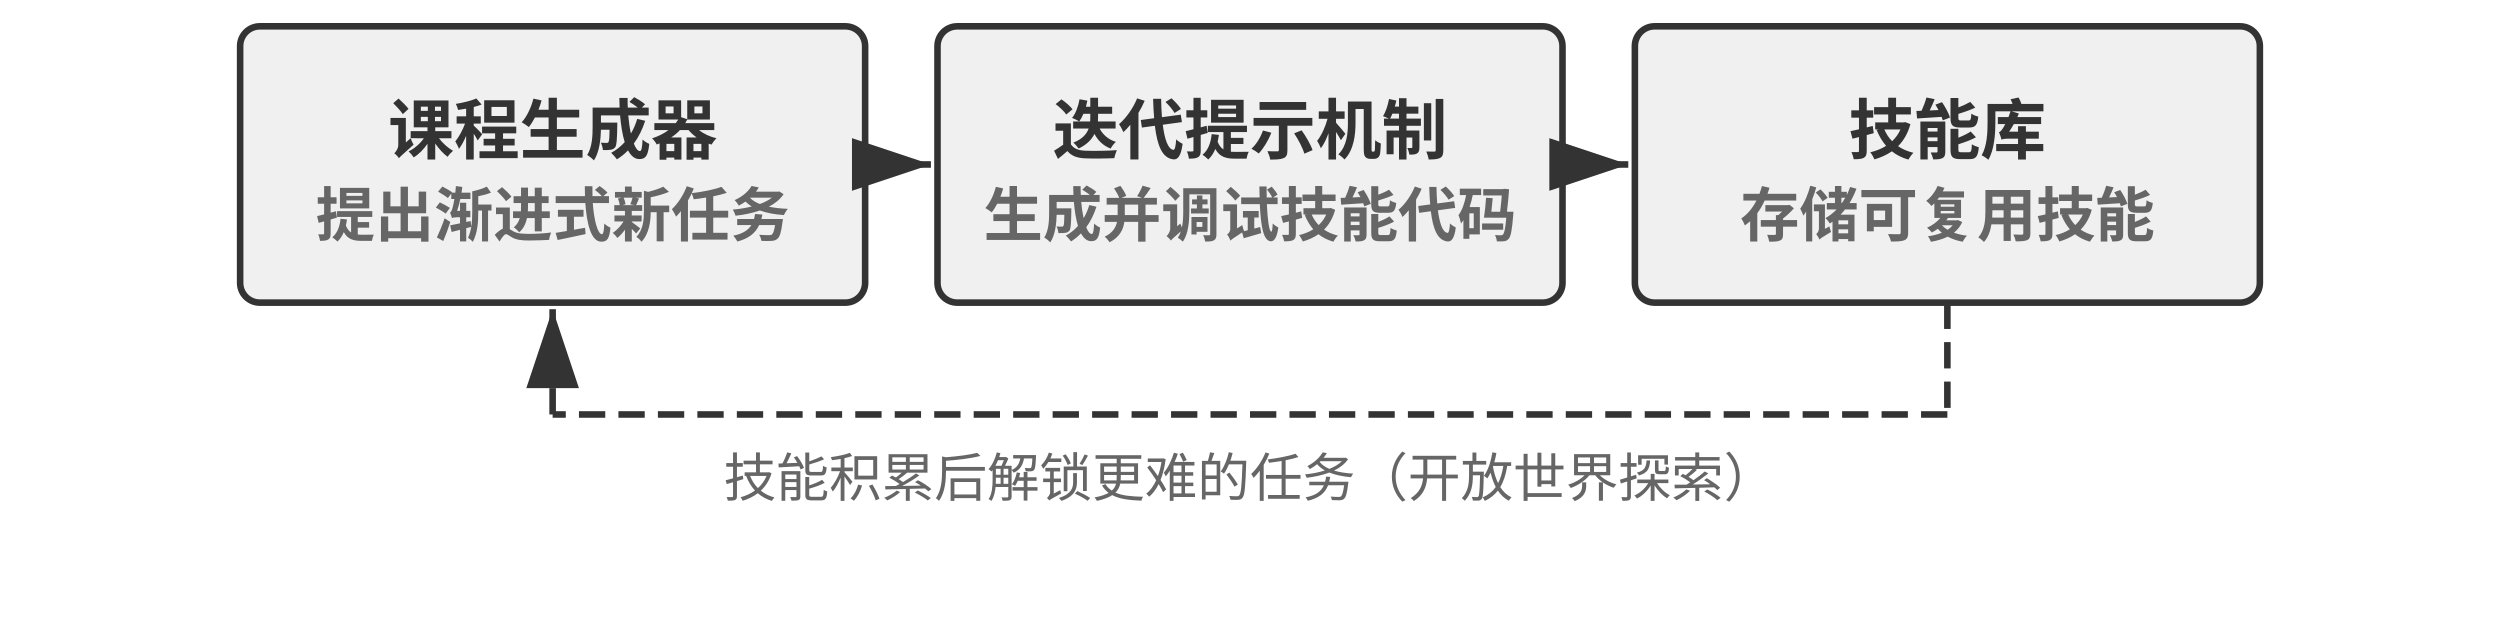
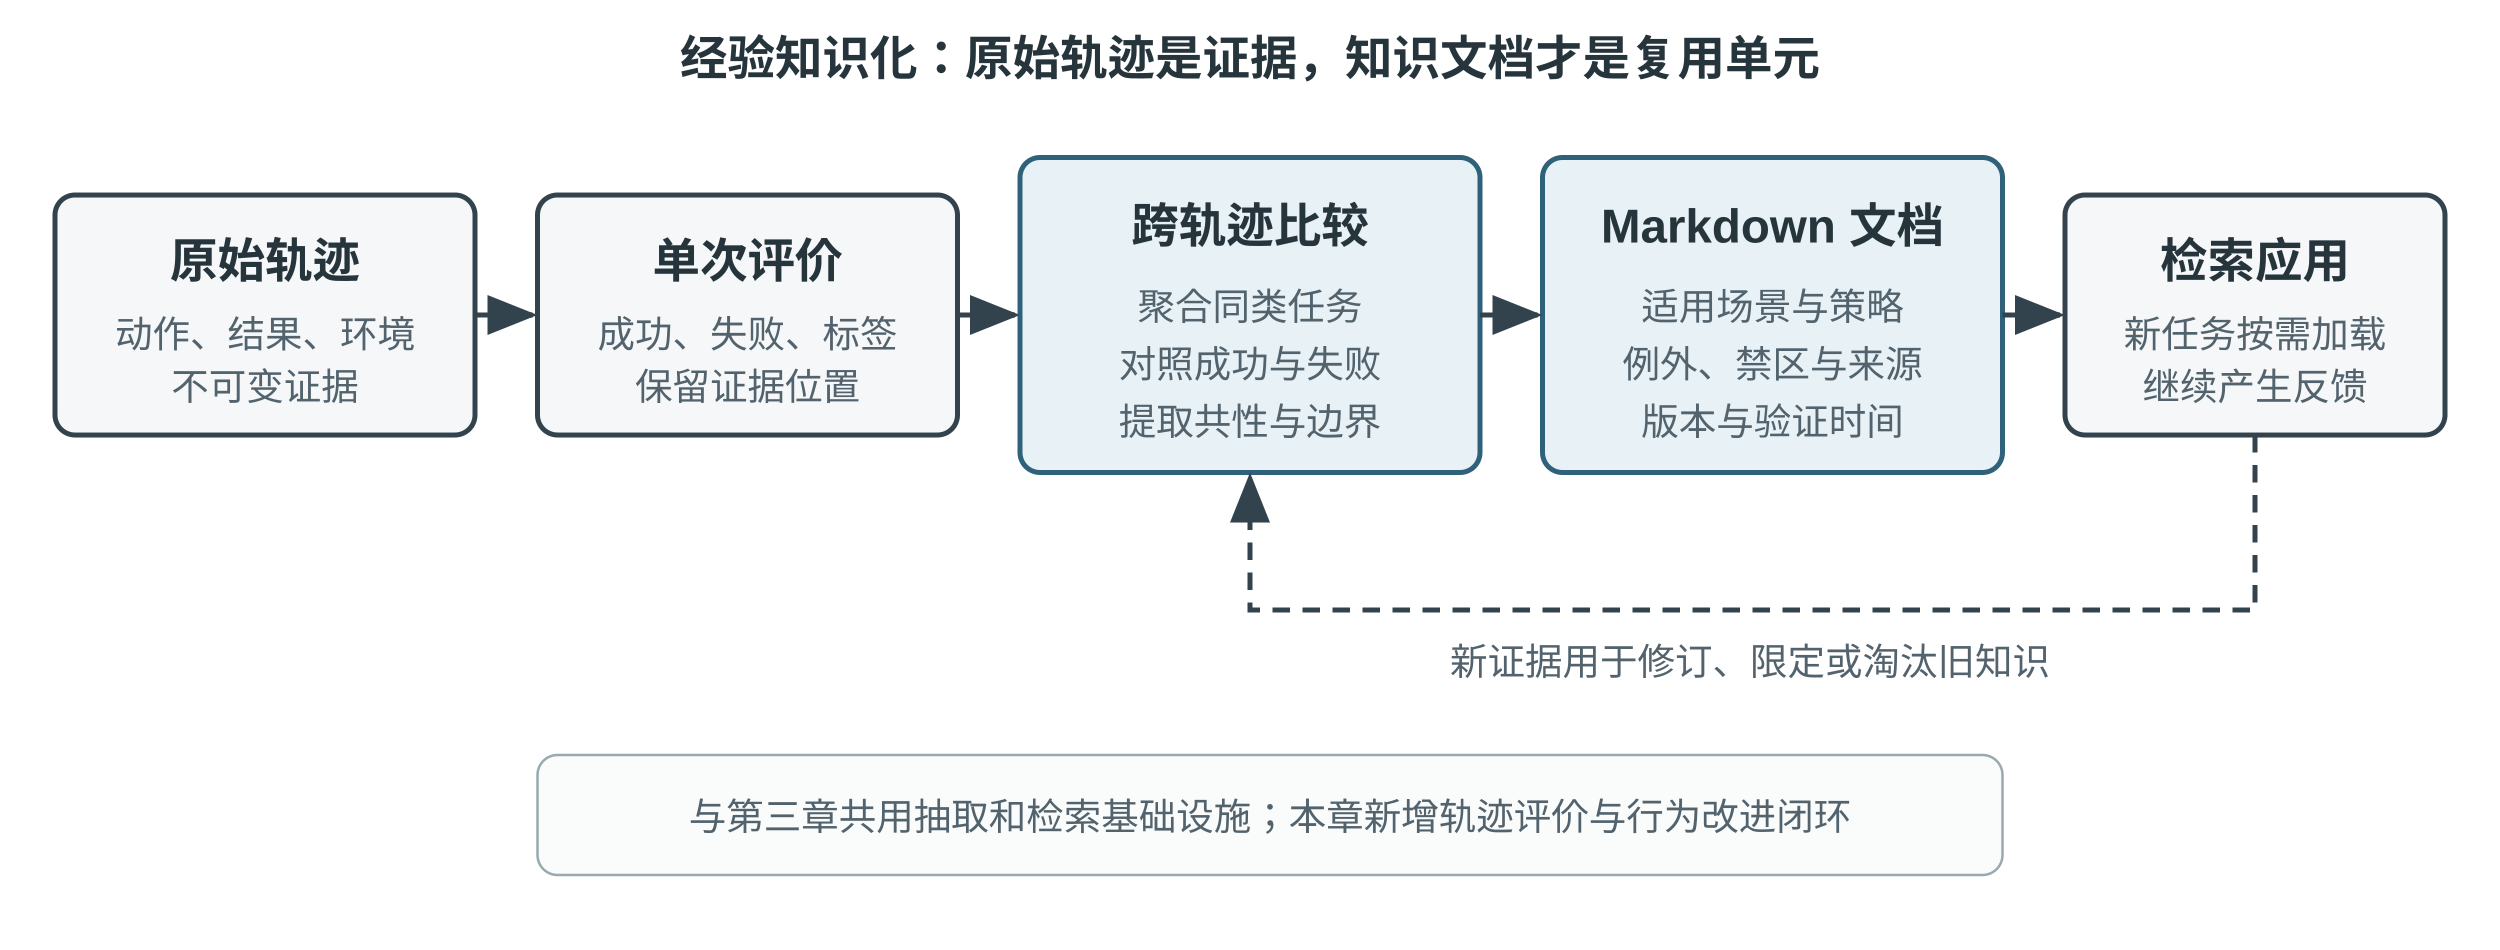
- <svg xmlns="http://www.w3.org/2000/svg" viewBox="0 40 760 194" width="760" height="194" style="background:#ffffff">
+ <svg xmlns="http://www.w3.org/2000/svg" viewBox="0 0 1000 380" width="1000" height="380" style="background:#ffffff">
  <defs>
-     <marker id="ah" markerWidth="12" markerHeight="8" refX="12" refY="4" orient="auto">
-       <polygon points="0 0, 12 4, 0 8" fill="#333333" />
+     <marker id="arrow" markerWidth="10" markerHeight="8" refX="9" refY="4" orient="auto">
+       <path d="M0,0 L10,4 L0,8 Z" fill="#33434d" />
    </marker>
-     <marker id="ah-light" markerWidth="12" markerHeight="8" refX="12" refY="4" orient="auto">
-       <polygon points="0 0, 12 4, 0 8" fill="#999999" />
-     </marker>
+     <style>
+       .t{font-family:Arial,'PingFang SC','Microsoft YaHei',sans-serif;fill:#26343c}
+       .h{font-size:19px;font-weight:700}
+       .s{font-size:15px;fill:#52636d}
+       .box{fill:#f5f7f8;stroke:#33434d;stroke-width:2}
+       .accent{fill:#e8f1f5;stroke:#2f617a;stroke-width:2}
+       .line{fill:none;stroke:#33434d;stroke-width:2;marker-end:url(#arrow)}
+     </style>
  </defs>
-   <rect x="73.0" y="48" width="190" height="84" rx="6" fill="#f0f0f0" stroke="#333333" stroke-width="2" />
-   <text x="168.0" y="78.0" font-family="Arial, 'Helvetica Neue', Helvetica, 'PingFang SC', 'Microsoft YaHei', sans-serif" font-size="20" fill="#333333" text-anchor="middle" dominant-baseline="central" font-weight="bold">课程生成器</text>
-   <text x="168.0" y="104.0" font-family="Arial, 'Helvetica Neue', Helvetica, 'PingFang SC', 'Microsoft YaHei', sans-serif" font-size="18" fill="#666666" text-anchor="middle" dominant-baseline="central" font-weight="bold">提出渐进式新任务</text>
-   <rect x="285.0" y="48" width="190" height="84" rx="6" fill="#f0f0f0" stroke="#333333" stroke-width="2" />
-   <text x="380.0" y="78.0" font-family="Arial, 'Helvetica Neue', Helvetica, 'PingFang SC', 'Microsoft YaHei', sans-serif" font-size="20" fill="#333333" text-anchor="middle" dominant-baseline="central" font-weight="bold">迭代提示机制</text>
-   <text x="380.0" y="104.0" font-family="Arial, 'Helvetica Neue', Helvetica, 'PingFang SC', 'Microsoft YaHei', sans-serif" font-size="18" fill="#666666" text-anchor="middle" dominant-baseline="central" font-weight="bold">生成并调试技能代码</text>
-   <line x1="265.0" y1="90.0" x2="283.0" y2="90.0" stroke="#333333" stroke-width="2" marker-end="url(#ah)" />
-   <rect x="497.0" y="48" width="190" height="84" rx="6" fill="#f0f0f0" stroke="#333333" stroke-width="2" />
-   <text x="592.0" y="78.0" font-family="Arial, 'Helvetica Neue', Helvetica, 'PingFang SC', 'Microsoft YaHei', sans-serif" font-size="20" fill="#333333" text-anchor="middle" dominant-baseline="central" font-weight="bold">技能库</text>
-   <text x="592.0" y="104.0" font-family="Arial, 'Helvetica Neue', Helvetica, 'PingFang SC', 'Microsoft YaHei', sans-serif" font-size="18" fill="#666666" text-anchor="middle" dominant-baseline="central" font-weight="bold">存储可复用技能</text>
-   <line x1="477.0" y1="90.0" x2="495.0" y2="90.0" stroke="#333333" stroke-width="2" marker-end="url(#ah)" />
-   <line x1="592.0" y1="132" x2="592.0" y2="166" stroke="#333333" stroke-width="2" stroke-dasharray="8,4" />
-   <line x1="592.0" y1="166" x2="168.0" y2="166" stroke="#333333" stroke-width="2" stroke-dasharray="8,4" />
-   <line x1="168.0" y1="166" x2="168.0" y2="134" stroke="#333333" stroke-width="2" stroke-dasharray="8,4" marker-end="url(#ah)" />
-   <text x="380.0" y="184" font-family="Arial, 'Helvetica Neue', Helvetica, 'PingFang SC', 'Microsoft YaHei', sans-serif" font-size="16" fill="#666666" text-anchor="middle" dominant-baseline="central" font-weight="normal">技能积累后解锁更难的任务（开放世界探索）</text>
+   <text x="500" y="30" text-anchor="middle" class="t h">经验知识化：原始轨迹是证据，知识文档才是复用单元</text>
+   <rect x="22" y="78" width="168" height="96" rx="8" class="box" />
+   <text x="106" y="111" text-anchor="middle" class="t h">原始轨迹</text>
+   <text x="106" y="139" text-anchor="middle" class="t s">动作、结果、环境</text>
+   <text x="106" y="160" text-anchor="middle" class="t s">不可变证据</text>
+   <rect x="215" y="78" width="168" height="96" rx="8" class="box" />
+   <text x="299" y="111" text-anchor="middle" class="t h">单次评价</text>
+   <text x="299" y="139" text-anchor="middle" class="t s">成功、失败、标签</text>
+   <text x="299" y="160" text-anchor="middle" class="t s">保留证据位置</text>
+   <rect x="408" y="63" width="184" height="126" rx="8" class="accent" />
+   <text x="500" y="97" text-anchor="middle" class="t h">跨轨迹比较</text>
+   <text x="500" y="128" text-anchor="middle" class="t s">聚合同类任务</text>
+   <text x="500" y="151" text-anchor="middle" class="t s">对照成功与失败</text>
+   <text x="500" y="174" text-anchor="middle" class="t s">提取共性与边界</text>
+   <rect x="617" y="63" width="184" height="126" rx="8" class="accent" />
+   <text x="709" y="97" text-anchor="middle" class="t h">Markdown 文档</text>
+   <text x="709" y="128" text-anchor="middle" class="t s">适用场景与策略</text>
+   <text x="709" y="151" text-anchor="middle" class="t s">例外、禁区与来源</text>
+   <text x="709" y="174" text-anchor="middle" class="t s">版本与验证时间</text>
+   <rect x="826" y="78" width="152" height="96" rx="8" class="box" />
+   <text x="902" y="111" text-anchor="middle" class="t h">检索应用</text>
+   <text x="902" y="139" text-anchor="middle" class="t s">新任务按需加载</text>
+   <text x="902" y="160" text-anchor="middle" class="t s">继续产生反馈</text>
+   <path d="M190 126 H213" class="line" />
+   <path d="M383 126 H406" class="line" />
+   <path d="M592 126 H615" class="line" />
+   <path d="M801 126 H824" class="line" />
+   <path d="M902 174 V244 H500 V191" class="line" stroke-dasharray="7 5" />
+   <text x="700" y="270" text-anchor="middle" class="t s">新证据用于修订、限定或淘汰旧知识</text>
+   <rect x="215" y="302" width="586" height="48" rx="8" fill="#fafbfb" stroke="#9aa8af" />
+   <text x="508" y="332" text-anchor="middle" class="t s">与第三章共用抽取和检索基础设施；本章新增轨迹评价与行为改进闭环</text>
</svg>
